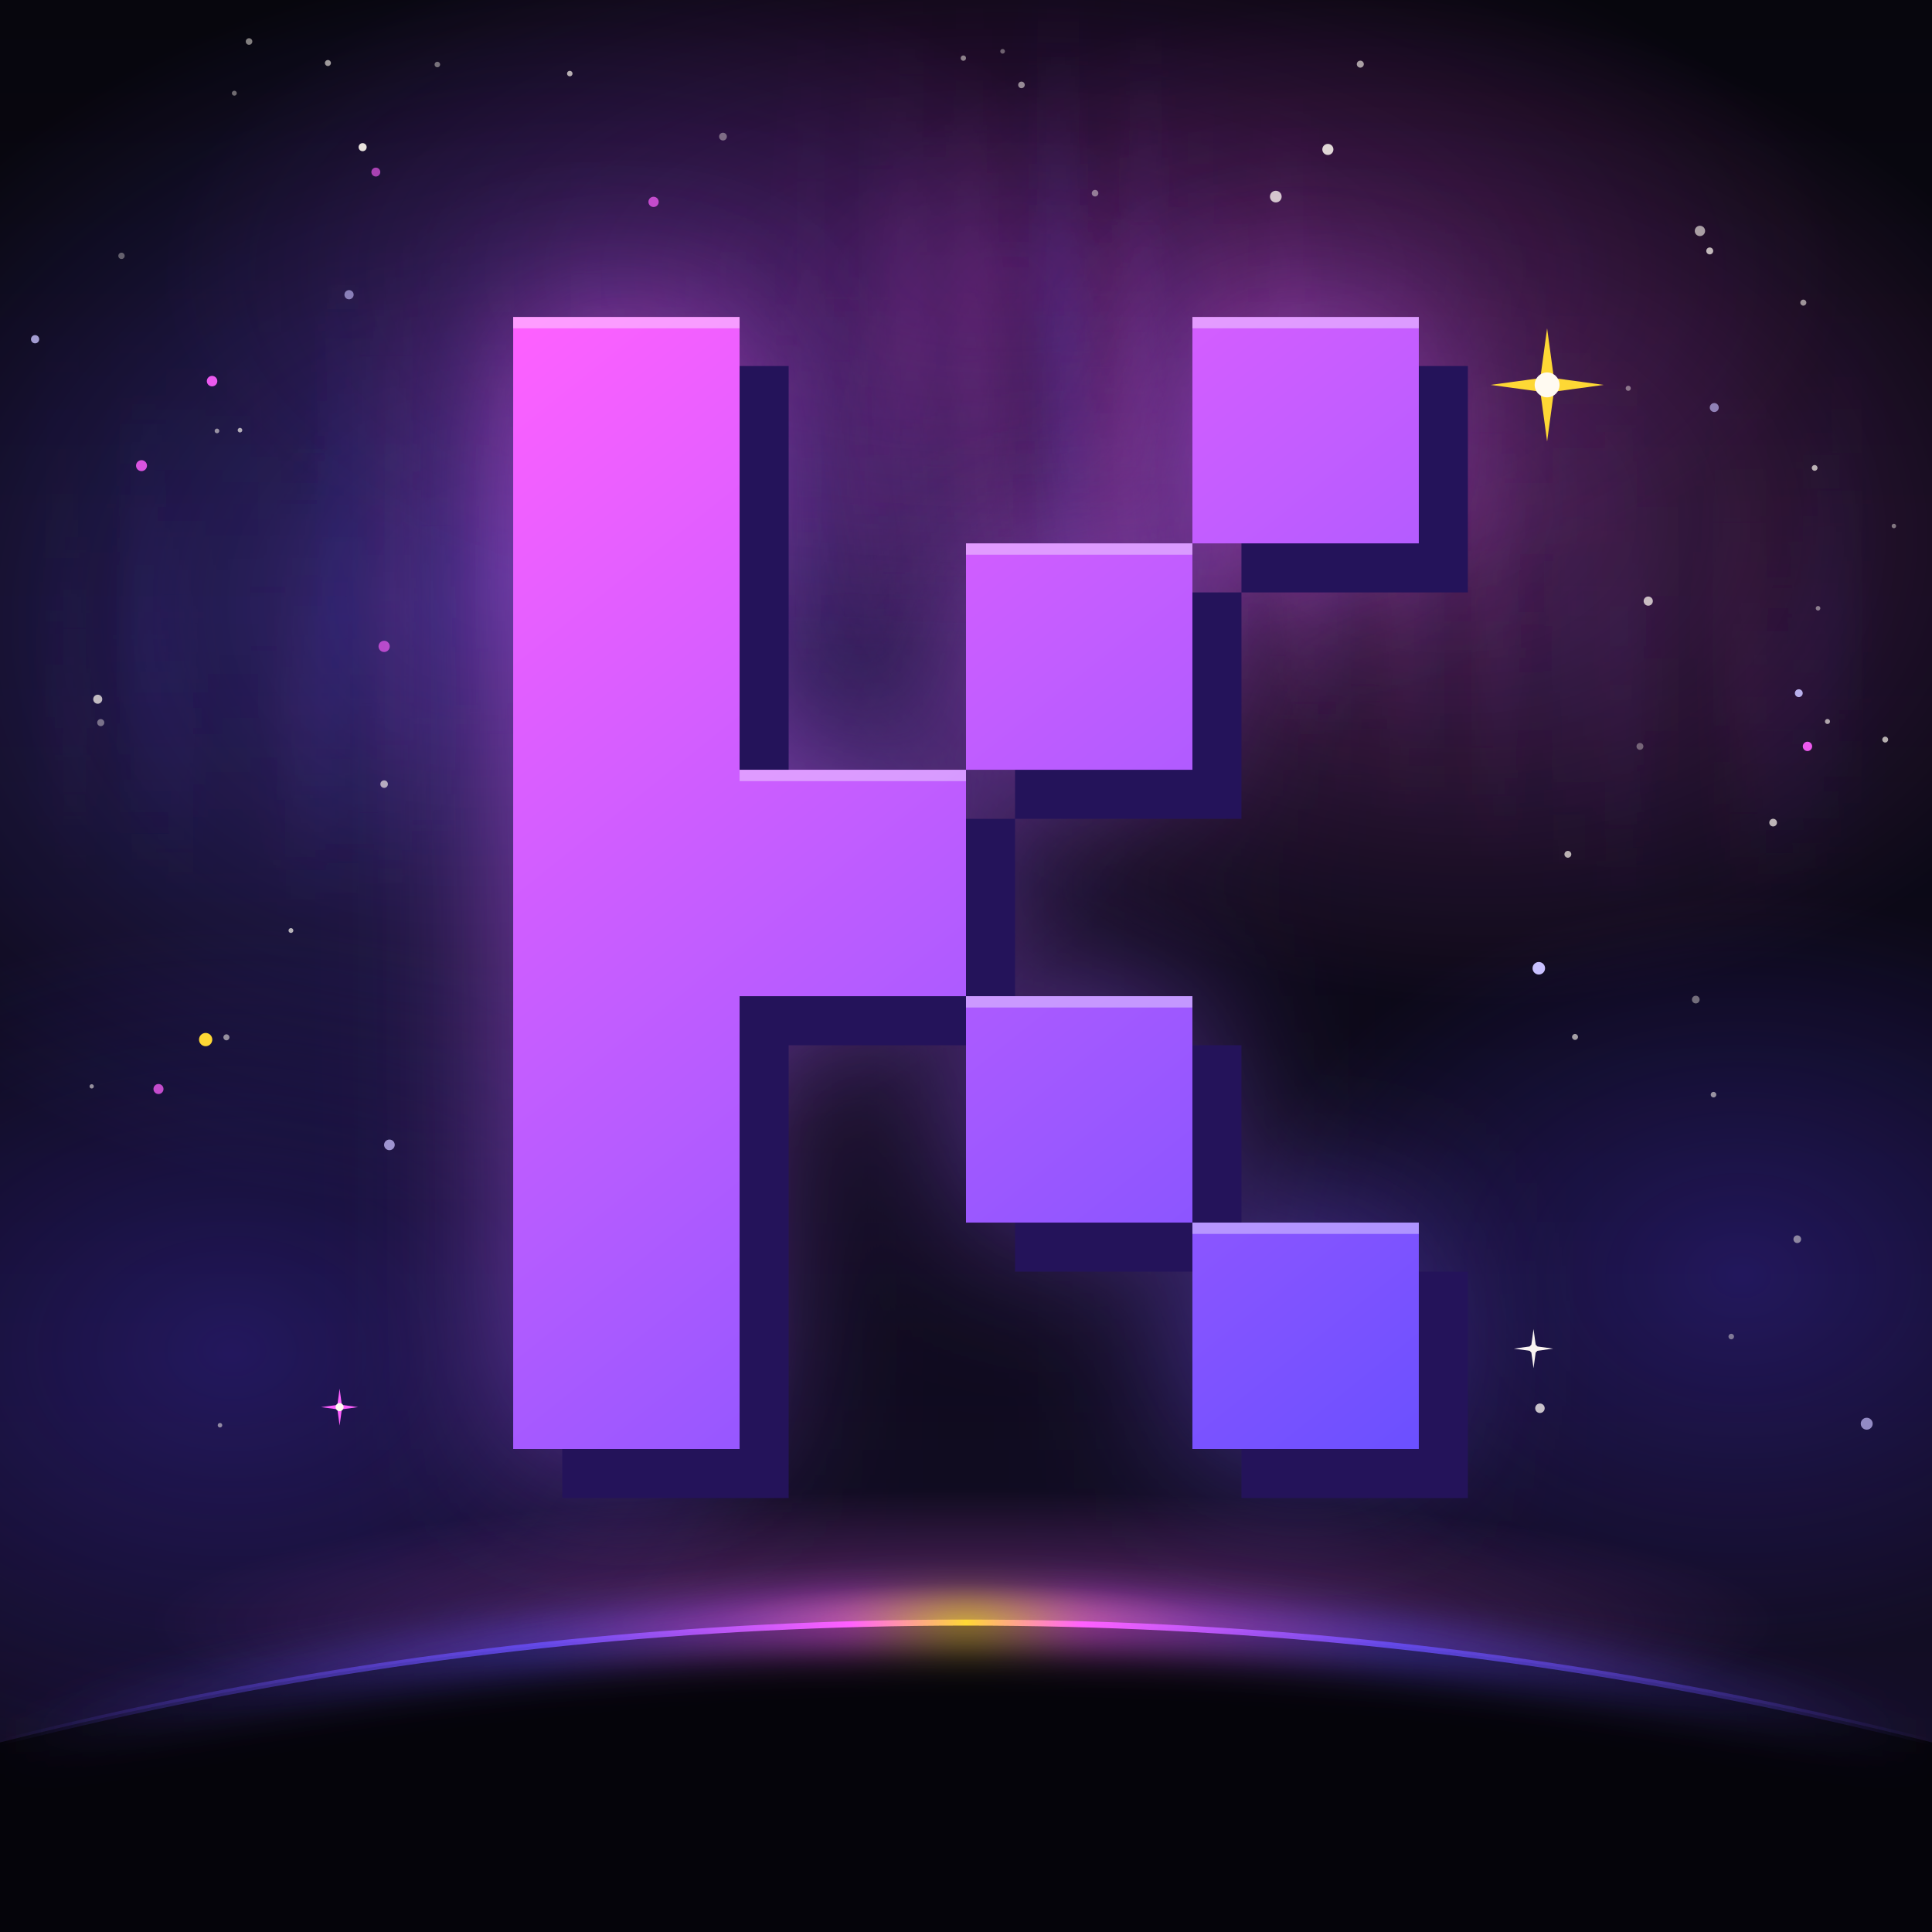
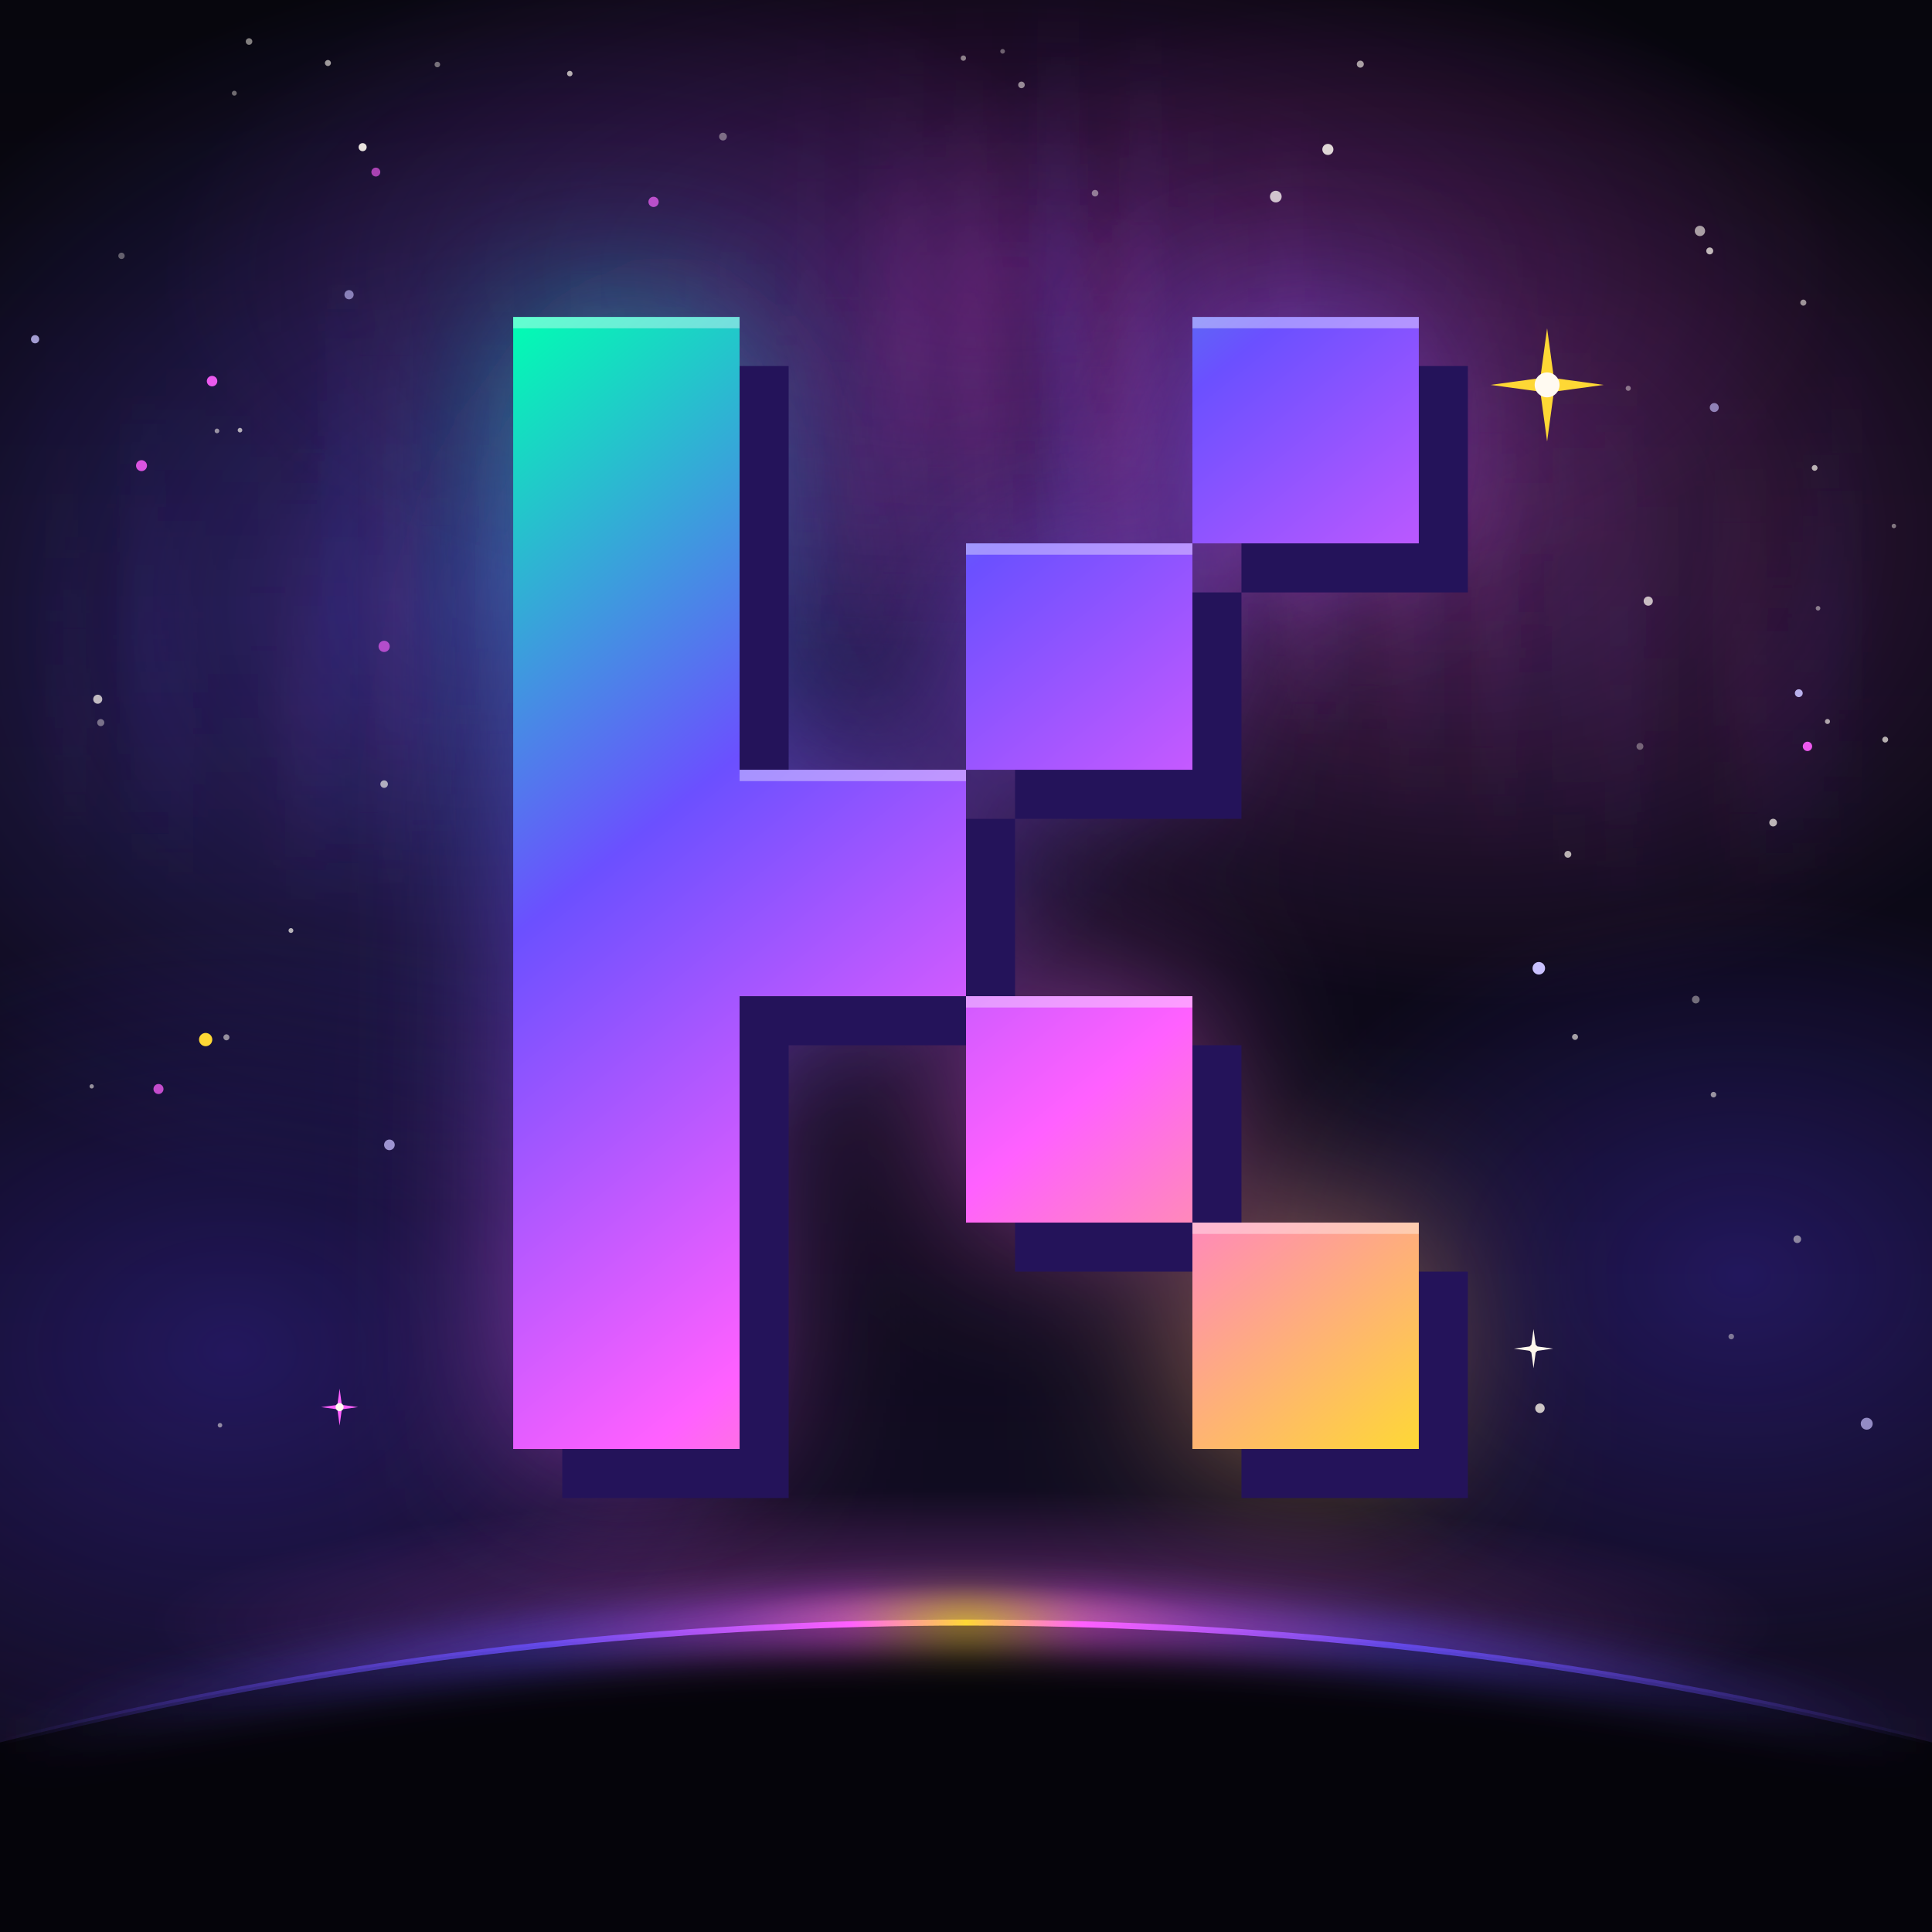
<svg xmlns="http://www.w3.org/2000/svg" viewBox="0 0 512 512" width="512" height="512" role="img" aria-label="Klash">
  <defs>
    <linearGradient id="sky" x1="0" y1="0" x2="0" y2="1">
      <stop offset="0" stop-color="#07060D" />
      <stop offset=".62" stop-color="#0D0A1A" />
      <stop offset="1" stop-color="#160F2B" />
    </linearGradient>
    <radialGradient id="neb1">
      <stop offset="0" stop-color="#6B50FF" stop-opacity=".40" />
      <stop offset="1" stop-color="#6B50FF" stop-opacity="0" />
    </radialGradient>
    <radialGradient id="neb2">
      <stop offset="0" stop-color="#FF60FF" stop-opacity=".26" />
      <stop offset="1" stop-color="#FF60FF" stop-opacity="0" />
    </radialGradient>
    <radialGradient id="neb3">
      <stop offset="0" stop-color="#C337E0" stop-opacity=".26" />
      <stop offset="1" stop-color="#C337E0" stop-opacity="0" />
    </radialGradient>
    <radialGradient id="neb4">
      <stop offset="0" stop-color="#4A30D9" stop-opacity=".34" />
      <stop offset="1" stop-color="#4A30D9" stop-opacity="0" />
    </radialGradient>
    <radialGradient id="sun">
      <stop offset="0" stop-color="#FED835" stop-opacity=".55" />
      <stop offset=".3" stop-color="#FF60FF" stop-opacity=".22" />
      <stop offset="1" stop-color="#FF60FF" stop-opacity="0" />
    </radialGradient>
    <linearGradient id="ray1" x1="0" y1="0" x2="0" y2="1">
      <stop offset="0" stop-color="#6B50FF" stop-opacity="0" />
      <stop offset=".55" stop-color="#6B50FF" stop-opacity=".9" />
      <stop offset="1" stop-color="#6B50FF" stop-opacity="0" />
    </linearGradient>
    <linearGradient id="ray2" x1="0" y1="0" x2="0" y2="1">
      <stop offset="0" stop-color="#FF60FF" stop-opacity="0" />
      <stop offset=".55" stop-color="#FF60FF" stop-opacity=".9" />
      <stop offset="1" stop-color="#FF60FF" stop-opacity="0" />
    </linearGradient>
    <linearGradient id="rim" gradientUnits="userSpaceOnUse" x1="0" y1="0" x2="512" y2="0">
      <stop offset="0" stop-color="#6B50FF" stop-opacity="0" />
      <stop offset=".28" stop-color="#6B50FF" stop-opacity=".8" />
      <stop offset=".44" stop-color="#FF60FF" />
      <stop offset=".5" stop-color="#FED835" />
      <stop offset=".56" stop-color="#FF60FF" />
      <stop offset=".72" stop-color="#6B50FF" stop-opacity=".8" />
      <stop offset="1" stop-color="#6B50FF" stop-opacity="0" />
    </linearGradient>
    <filter id="soft" x="-10%" y="-300%" width="120%" height="700%">
      <feGaussianBlur stdDeviation="6" />
    </filter>
    <filter id="hblur" x="-20%" y="-5%" width="140%" height="110%">
      <feGaussianBlur stdDeviation="5 0" />
    </filter>
    <linearGradient id="word" gradientUnits="userSpaceOnUse" x1="136" y1="84" x2="376" y2="384">
-       <stop offset="0" stop-color="#FF60FF" />
-       <stop offset=".5" stop-color="#B65CFF" />
-       <stop offset="1" stop-color="#6B50FF" />
+       <stop offset="0" stop-color="#00FFB2" />
+       <stop offset="0.333" stop-color="#6B50FF" />
+       <stop offset="0.667" stop-color="#FF60FF" />
+       <stop offset="1" stop-color="#FED835" />
    </linearGradient>
    <filter id="glow" x="-30%" y="-30%" width="160%" height="160%">
      <feGaussianBlur stdDeviation="22" />
    </filter>
  </defs>
  <rect width="512" height="512" fill="url(#sky)" />
  <g class="aur">
    <ellipse cx="133" cy="154" rx="205" ry="164" fill="url(#neb1)" transform="rotate(-12 133 154)" />
    <ellipse cx="379" cy="133" rx="184" ry="133" fill="url(#neb2)" transform="rotate(9 379 133)" />
    <ellipse cx="266" cy="72" rx="225" ry="102" fill="url(#neb3)" />
    <ellipse cx="61" cy="358" rx="154" ry="113" fill="url(#neb4)" />
    <ellipse cx="461" cy="338" rx="133" ry="102" fill="url(#neb4)" />
  </g>
  <g filter="url(#hblur)">
    <rect x="12.2" y="84.1" width="8.4" height="144.1" fill="url(#ray1)" opacity="0.036" />
    <rect x="17.0" y="140.2" width="5.6" height="91.6" fill="url(#ray2)" opacity="0.058" />
    <rect x="35.1" y="98.2" width="8.5" height="136.8" fill="url(#ray1)" opacity="0.060" />
    <rect x="31.8" y="84.8" width="9.2" height="153.1" fill="url(#ray1)" opacity="0.064" />
    <rect x="44.9" y="143.7" width="6.1" height="96.6" fill="url(#ray1)" opacity="0.061" />
    <rect x="44.1" y="66.3" width="10.2" height="175.9" fill="url(#ray1)" opacity="0.049" />
    <rect x="59.2" y="62.3" width="7.1" height="181.4" fill="url(#ray1)" opacity="0.046" />
    <rect x="68.7" y="67.4" width="5.5" height="177.2" fill="url(#ray2)" opacity="0.032" />
    <rect x="75.9" y="111.6" width="7.6" height="133.4" fill="url(#ray2)" opacity="0.062" />
    <rect x="75.9" y="120.0" width="10.3" height="125.0" fill="url(#ray1)" opacity="0.062" />
    <rect x="86.3" y="62.2" width="8.7" height="182.2" fill="url(#ray1)" opacity="0.079" />
    <rect x="86.9" y="67.8" width="8.0" height="175.4" fill="url(#ray1)" opacity="0.088" />
    <rect x="100.4" y="130.4" width="6.0" height="111.2" fill="url(#ray1)" opacity="0.082" />
    <rect x="99.5" y="64.7" width="9.6" height="174.8" fill="url(#ray2)" opacity="0.095" />
    <rect x="110.5" y="131.7" width="10.1" height="105.2" fill="url(#ray1)" opacity="0.052" />
    <rect x="113.0" y="82.8" width="6.3" height="151.1" fill="url(#ray1)" opacity="0.036" />
    <rect x="129.9" y="43.3" width="6.2" height="187.3" fill="url(#ray1)" opacity="0.069" />
    <rect x="127.2" y="77.3" width="6.9" height="149.6" fill="url(#ray2)" opacity="0.037" />
    <rect x="140.4" y="117.2" width="6.2" height="105.7" fill="url(#ray1)" opacity="0.039" />
    <rect x="151.5" y="39.8" width="7.6" height="179.0" fill="url(#ray1)" opacity="0.064" />
    <rect x="154.6" y="65.2" width="10.6" height="149.2" fill="url(#ray1)" opacity="0.080" />
    <rect x="159.8" y="77.0" width="6.1" height="132.9" fill="url(#ray2)" opacity="0.094" />
    <rect x="172.4" y="63.6" width="6.9" height="141.8" fill="url(#ray2)" opacity="0.082" />
    <rect x="174.5" y="108.6" width="4.4" height="92.3" fill="url(#ray1)" opacity="0.089" />
    <rect x="181.9" y="60.1" width="8.9" height="136.4" fill="url(#ray2)" opacity="0.096" />
    <rect x="190.1" y="99.7" width="10.7" height="92.5" fill="url(#ray1)" opacity="0.047" />
    <rect x="191.1" y="52.7" width="6.5" height="135.4" fill="url(#ray2)" opacity="0.093" />
    <rect x="198.7" y="57.5" width="6.6" height="126.8" fill="url(#ray2)" opacity="0.095" />
    <rect x="211.1" y="87.8" width="6.2" height="93.0" fill="url(#ray1)" opacity="0.094" />
    <rect x="211.4" y="7.7" width="7.0" height="169.8" fill="url(#ray2)" opacity="0.067" />
    <rect x="224.0" y="74.3" width="9.8" height="100.4" fill="url(#ray2)" opacity="0.075" />
    <rect x="227.8" y="-2.6" width="8.6" height="174.9" fill="url(#ray2)" opacity="0.062" />
    <rect x="240.0" y="35.5" width="7.7" height="134.9" fill="url(#ray2)" opacity="0.069" />
    <rect x="238.5" y="-1.1" width="6.0" height="170.1" fill="url(#ray2)" opacity="0.129" />
    <rect x="252.8" y="14.3" width="4.9" height="153.8" fill="url(#ray2)" opacity="0.128" />
    <rect x="253.5" y="-1.1" width="6.9" height="168.8" fill="url(#ray2)" opacity="0.077" />
    <rect x="261.9" y="37.0" width="4.0" height="130.8" fill="url(#ray2)" opacity="0.140" />
    <rect x="275.1" y="-8.8" width="10.7" height="177.3" fill="url(#ray1)" opacity="0.144" />
    <rect x="281.8" y="57.4" width="8.6" height="112.3" fill="url(#ray1)" opacity="0.118" />
    <rect x="283.7" y="52.5" width="4.5" height="118.9" fill="url(#ray2)" opacity="0.079" />
    <rect x="291.4" y="54.8" width="10.3" height="118.7" fill="url(#ray2)" opacity="0.120" />
    <rect x="299.6" y="-5.6" width="8.0" height="181.7" fill="url(#ray1)" opacity="0.126" />
    <rect x="298.3" y="15.1" width="8.6" height="164.0" fill="url(#ray2)" opacity="0.059" />
    <rect x="311.3" y="51.3" width="6.4" height="131.2" fill="url(#ray1)" opacity="0.125" />
    <rect x="314.9" y="10.7" width="6.5" height="175.5" fill="url(#ray1)" opacity="0.083" />
    <rect x="321.1" y="47.0" width="9.5" height="143.2" fill="url(#ray2)" opacity="0.110" />
    <rect x="336.7" y="24.4" width="8.4" height="170.0" fill="url(#ray2)" opacity="0.108" />
    <rect x="342.9" y="103.5" width="7.7" height="95.2" fill="url(#ray2)" opacity="0.062" />
    <rect x="344.5" y="66.2" width="4.4" height="137.1" fill="url(#ray2)" opacity="0.100" />
    <rect x="347.8" y="105.1" width="10.0" height="102.6" fill="url(#ray1)" opacity="0.044" />
    <rect x="354.2" y="72.3" width="6.5" height="140.0" fill="url(#ray2)" opacity="0.061" />
    <rect x="367.8" y="68.3" width="6.3" height="148.3" fill="url(#ray2)" opacity="0.063" />
    <rect x="368.4" y="75.7" width="4.6" height="145.2" fill="url(#ray2)" opacity="0.087" />
    <rect x="375.9" y="97.8" width="6.7" height="127.2" fill="url(#ray1)" opacity="0.077" />
    <rect x="390.2" y="76.9" width="7.5" height="151.9" fill="url(#ray2)" opacity="0.064" />
    <rect x="395.9" y="100.5" width="5.7" height="131.9" fill="url(#ray1)" opacity="0.080" />
    <rect x="400.8" y="76.5" width="7.0" height="159.1" fill="url(#ray1)" opacity="0.037" />
    <rect x="411.8" y="55.4" width="9.5" height="182.9" fill="url(#ray1)" opacity="0.055" />
    <rect x="411.3" y="104.4" width="8.6" height="136.2" fill="url(#ray1)" opacity="0.039" />
    <rect x="425.7" y="73.8" width="7.9" height="168.7" fill="url(#ray1)" opacity="0.070" />
    <rect x="423.1" y="95.4" width="9.4" height="148.4" fill="url(#ray2)" opacity="0.030" />
    <rect x="429.3" y="145.4" width="5.3" height="99.4" fill="url(#ray1)" opacity="0.034" />
    <rect x="435.9" y="71.6" width="8.7" height="173.5" fill="url(#ray1)" opacity="0.034" />
    <rect x="452.5" y="60.4" width="4.3" height="184.5" fill="url(#ray1)" opacity="0.058" />
    <rect x="458.6" y="103.3" width="9.2" height="140.9" fill="url(#ray2)" opacity="0.063" />
    <rect x="467.5" y="146.7" width="9.8" height="96.3" fill="url(#ray1)" opacity="0.041" />
    <rect x="466.0" y="133.2" width="9.3" height="108.1" fill="url(#ray1)" opacity="0.036" />
    <rect x="474.7" y="112.5" width="6.9" height="126.6" fill="url(#ray2)" opacity="0.042" />
    <rect x="477.9" y="96.7" width="9.2" height="139.8" fill="url(#ray1)" opacity="0.067" />
    <rect x="485.7" y="74.8" width="7.6" height="158.6" fill="url(#ray1)" opacity="0.055" />
  </g>
  <circle cx="453.1" cy="66.5" r="0.92" fill="#FFFAF1" opacity="0.72" />
  <circle cx="480.9" cy="124.0" r="0.76" fill="#FFFAF1" opacity="0.69" />
  <circle cx="115.9" cy="17.1" r="0.74" fill="#FFFAF1" opacity="0.42" />
  <circle cx="499.6" cy="196.0" r="0.78" fill="#FFFAF1" opacity="0.68" />
  <circle cx="415.5" cy="226.4" r="0.91" fill="#FFFAF1" opacity="0.69" />
  <circle cx="484.3" cy="191.2" r="0.67" fill="#FFFAF1" opacity="0.64" />
  <circle cx="431.5" cy="102.9" r="0.68" fill="#FFFAF1" opacity="0.42" />
  <circle cx="454.3" cy="108.0" r="1.19" fill="#C9C1FF" opacity="0.63" />
  <circle cx="25.9" cy="185.3" r="1.20" fill="#FFFAF1" opacity="0.72" />
  <circle cx="481.8" cy="161.2" r="0.61" fill="#FFFAF1" opacity="0.46" />
  <circle cx="338.1" cy="52.1" r="1.55" fill="#FFFAF1" opacity="0.78" />
  <circle cx="476.3" cy="328.4" r="1.02" fill="#FFFAF1" opacity="0.49" />
  <circle cx="37.5" cy="123.4" r="1.45" fill="#FF60FF" opacity="0.83" />
  <circle cx="449.4" cy="264.9" r="1.02" fill="#FFFAF1" opacity="0.41" />
  <circle cx="42.0" cy="288.6" r="1.33" fill="#FF60FF" opacity="0.74" />
  <circle cx="57.5" cy="114.2" r="0.62" fill="#FFFAF1" opacity="0.54" />
  <circle cx="476.7" cy="183.7" r="1.04" fill="#C9C1FF" opacity="0.90" />
  <circle cx="63.6" cy="114.0" r="0.61" fill="#FFFAF1" opacity="0.66" />
  <circle cx="101.8" cy="171.3" r="1.49" fill="#FF60FF" opacity="0.64" />
  <circle cx="92.5" cy="78.1" r="1.22" fill="#C9C1FF" opacity="0.61" />
  <g transform="translate(406.4 357.4)">
    <path d="M0 -5.2L0.63 -0.63L5.2 0L0.63 0.63L0 5.2L-0.63 0.63L-5.2 0L-0.63 -0.63z" fill="#FFFAF1" />
    <circle r="1.15" fill="#FFFAF1" />
  </g>
  <circle cx="434.6" cy="197.8" r="0.91" fill="#FFFAF1" opacity="0.35" />
  <circle cx="270.7" cy="22.5" r="0.87" fill="#FFFAF1" opacity="0.53" />
  <circle cx="450.5" cy="61.2" r="1.37" fill="#FFFAF1" opacity="0.61" />
  <circle cx="255.3" cy="15.4" r="0.71" fill="#FFFAF1" opacity="0.49" />
  <circle cx="351.9" cy="39.6" r="1.47" fill="#FFFAF1" opacity="0.85" />
  <circle cx="408.1" cy="373.2" r="1.26" fill="#FFFAF1" opacity="0.77" />
  <circle cx="62.1" cy="24.7" r="0.65" fill="#FFFAF1" opacity="0.41" />
  <circle cx="454.1" cy="290.1" r="0.74" fill="#FFFAF1" opacity="0.56" />
  <circle cx="9.3" cy="89.9" r="1.09" fill="#C9C1FF" opacity="0.79" />
  <circle cx="86.9" cy="16.7" r="0.80" fill="#FFFAF1" opacity="0.60" />
  <circle cx="77.1" cy="246.6" r="0.64" fill="#FFFAF1" opacity="0.69" />
  <circle cx="24.3" cy="287.9" r="0.57" fill="#FFFAF1" opacity="0.55" />
  <circle cx="458.8" cy="354.2" r="0.74" fill="#FFFAF1" opacity="0.43" />
  <circle cx="173.2" cy="53.5" r="1.36" fill="#FF60FF" opacity="0.70" />
  <circle cx="494.7" cy="377.3" r="1.58" fill="#C9C1FF" opacity="0.69" />
  <circle cx="54.5" cy="275.5" r="1.76" fill="#FED835" opacity="1.00" />
  <circle cx="60.0" cy="274.9" r="0.80" fill="#FFFAF1" opacity="0.54" />
  <circle cx="101.8" cy="207.8" r="1.00" fill="#FFFAF1" opacity="0.65" />
  <circle cx="477.9" cy="80.2" r="0.80" fill="#FFFAF1" opacity="0.57" />
  <circle cx="436.8" cy="159.3" r="1.22" fill="#FFFAF1" opacity="0.73" />
  <circle cx="360.5" cy="17.0" r="0.93" fill="#FFFAF1" opacity="0.62" />
  <circle cx="56.2" cy="101.0" r="1.39" fill="#FF60FF" opacity="0.91" />
  <circle cx="191.6" cy="36.2" r="1.03" fill="#FFFAF1" opacity="0.39" />
  <circle cx="290.2" cy="51.2" r="0.87" fill="#FFFAF1" opacity="0.45" />
  <circle cx="32.2" cy="67.8" r="0.84" fill="#FFFAF1" opacity="0.35" />
  <circle cx="96.1" cy="39.0" r="1.07" fill="#FFFAF1" opacity="0.90" />
  <circle cx="58.3" cy="377.7" r="0.60" fill="#FFFAF1" opacity="0.51" />
  <circle cx="417.4" cy="274.8" r="0.79" fill="#FFFAF1" opacity="0.62" />
  <circle cx="66.0" cy="11.0" r="0.87" fill="#FFFAF1" opacity="0.49" />
  <circle cx="103.2" cy="303.4" r="1.41" fill="#C9C1FF" opacity="0.75" />
  <circle cx="501.9" cy="139.4" r="0.59" fill="#FFFAF1" opacity="0.44" />
  <g transform="translate(90.0 372.9)">
    <path d="M0 -4.9L0.59 -0.59L4.9 0L0.59 0.59L0 4.9L-0.59 0.59L-4.9 0L-0.59 -0.59z" fill="#FF60FF" />
    <circle r="1.07" fill="#FFFAF1" />
  </g>
  <circle cx="469.9" cy="218.0" r="1.02" fill="#FFFAF1" opacity="0.71" />
  <circle cx="479.0" cy="197.8" r="1.24" fill="#FF60FF" opacity="0.92" />
  <circle cx="99.6" cy="45.6" r="1.18" fill="#FF60FF" opacity="0.62" />
  <circle cx="26.7" cy="191.5" r="0.94" fill="#FFFAF1" opacity="0.41" />
  <circle cx="407.8" cy="256.6" r="1.66" fill="#C9C1FF" opacity="1.00" />
  <circle cx="151.0" cy="19.5" r="0.73" fill="#FFFAF1" opacity="0.68" />
  <circle cx="265.7" cy="13.6" r="0.62" fill="#FFFAF1" opacity="0.36" />
  <ellipse cx="256" cy="430" rx="220" ry="35" fill="url(#sun)" />
  <circle cx="256" cy="1469.4" r="1039.4" fill="#05040A" />
  <circle cx="256" cy="1469.4" r="1039.4" fill="none" stroke="url(#rim)" stroke-width="10" filter="url(#soft)" opacity=".8" />
  <circle cx="256" cy="1469.4" r="1039.4" fill="none" stroke="url(#rim)" stroke-width="1.6" />
  <path d="M136 84h60v60h-60zM316 84h60v60h-60zM136 144h60v60h-60zM256 144h60v60h-60zM136 204h120v60h-120zM136 264h60v60h-60zM256 264h60v60h-60zM136 324h60v60h-60zM316 324h60v60h-60z" fill="url(#word)" filter="url(#glow)" opacity=".6" />
  <path d="M149 97h60v60h-60zM329 97h60v60h-60zM149 157h60v60h-60zM269 157h60v60h-60zM149 217h120v60h-120zM149 277h60v60h-60zM269 277h60v60h-60zM149 337h60v60h-60zM329 337h60v60h-60z" fill="#24135A" />
  <path d="M136 84h60v60h-60zM316 84h60v60h-60zM136 144h60v60h-60zM256 144h60v60h-60zM136 204h120v60h-120zM136 264h60v60h-60zM256 264h60v60h-60zM136 324h60v60h-60zM316 324h60v60h-60z" fill="url(#word)" />
  <path d="M136 84h60v3h-60zM316 84h60v3h-60zM256 144h60v3h-60zM196 204h60v3h-60zM256 264h60v3h-60zM316 324h60v3h-60z" fill="#fff" opacity=".38" />
  <g transform="translate(410.0 102.0)">
    <path d="M0 -15.0L1.80 -1.80L15.0 0L1.80 1.80L0 15.0L-1.80 1.80L-15.0 0L-1.80 -1.80z" fill="#FED835" />
    <circle r="3.30" fill="#FFFAF1" />
  </g>
</svg>
